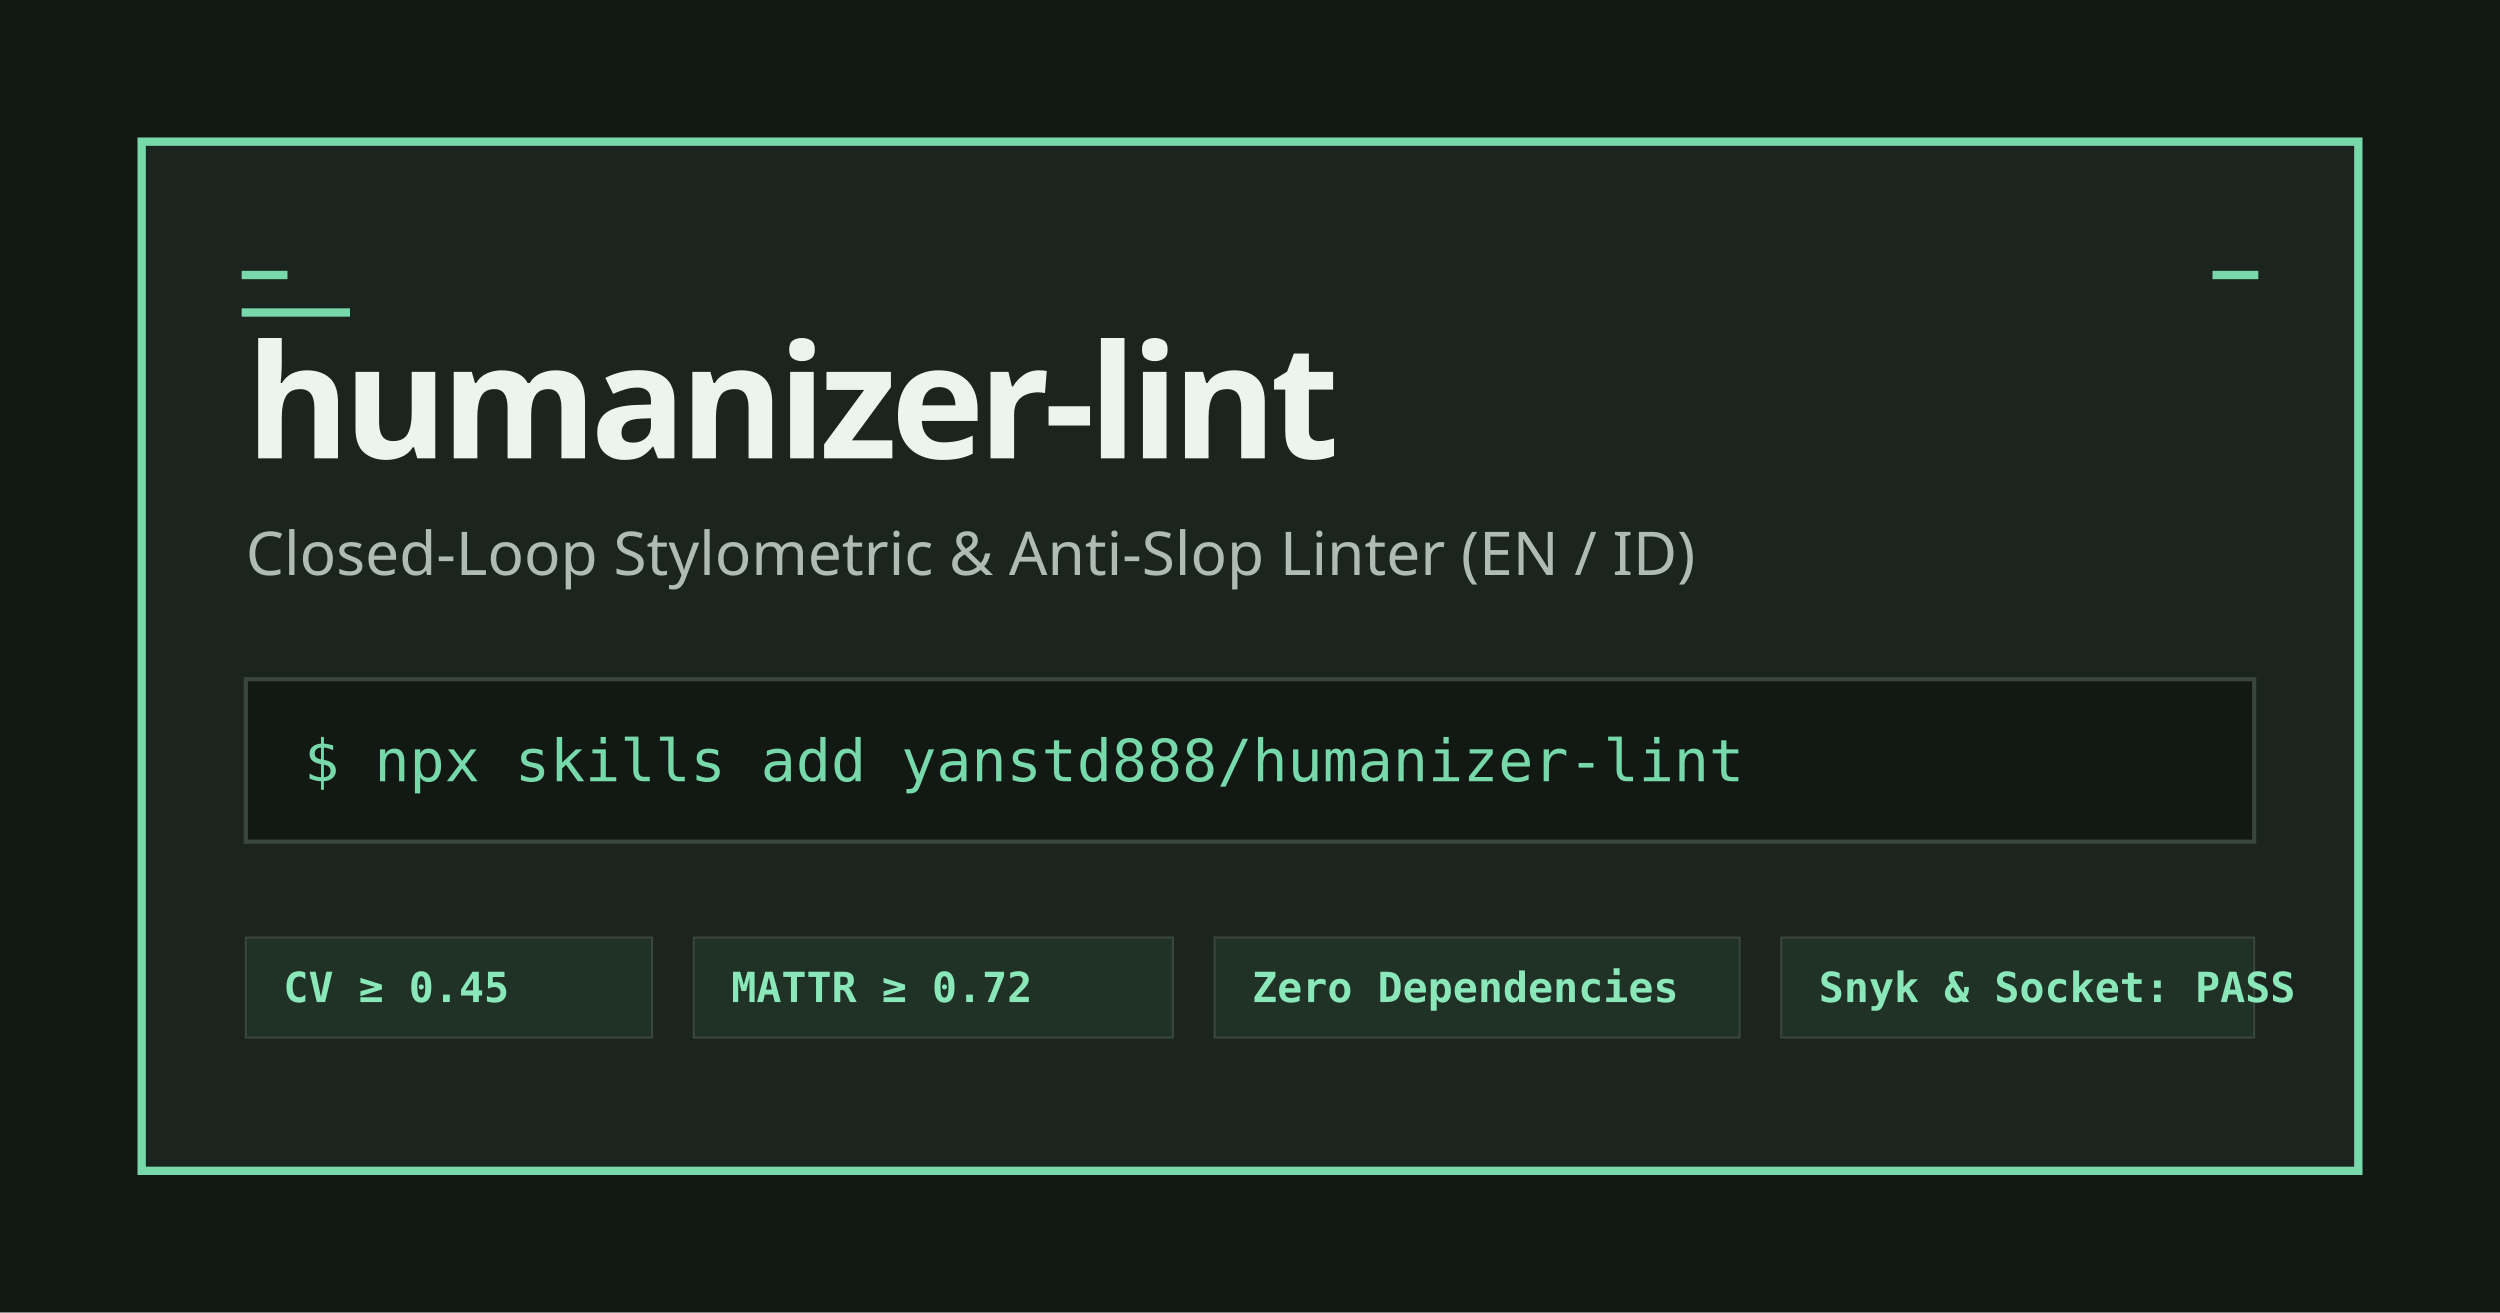
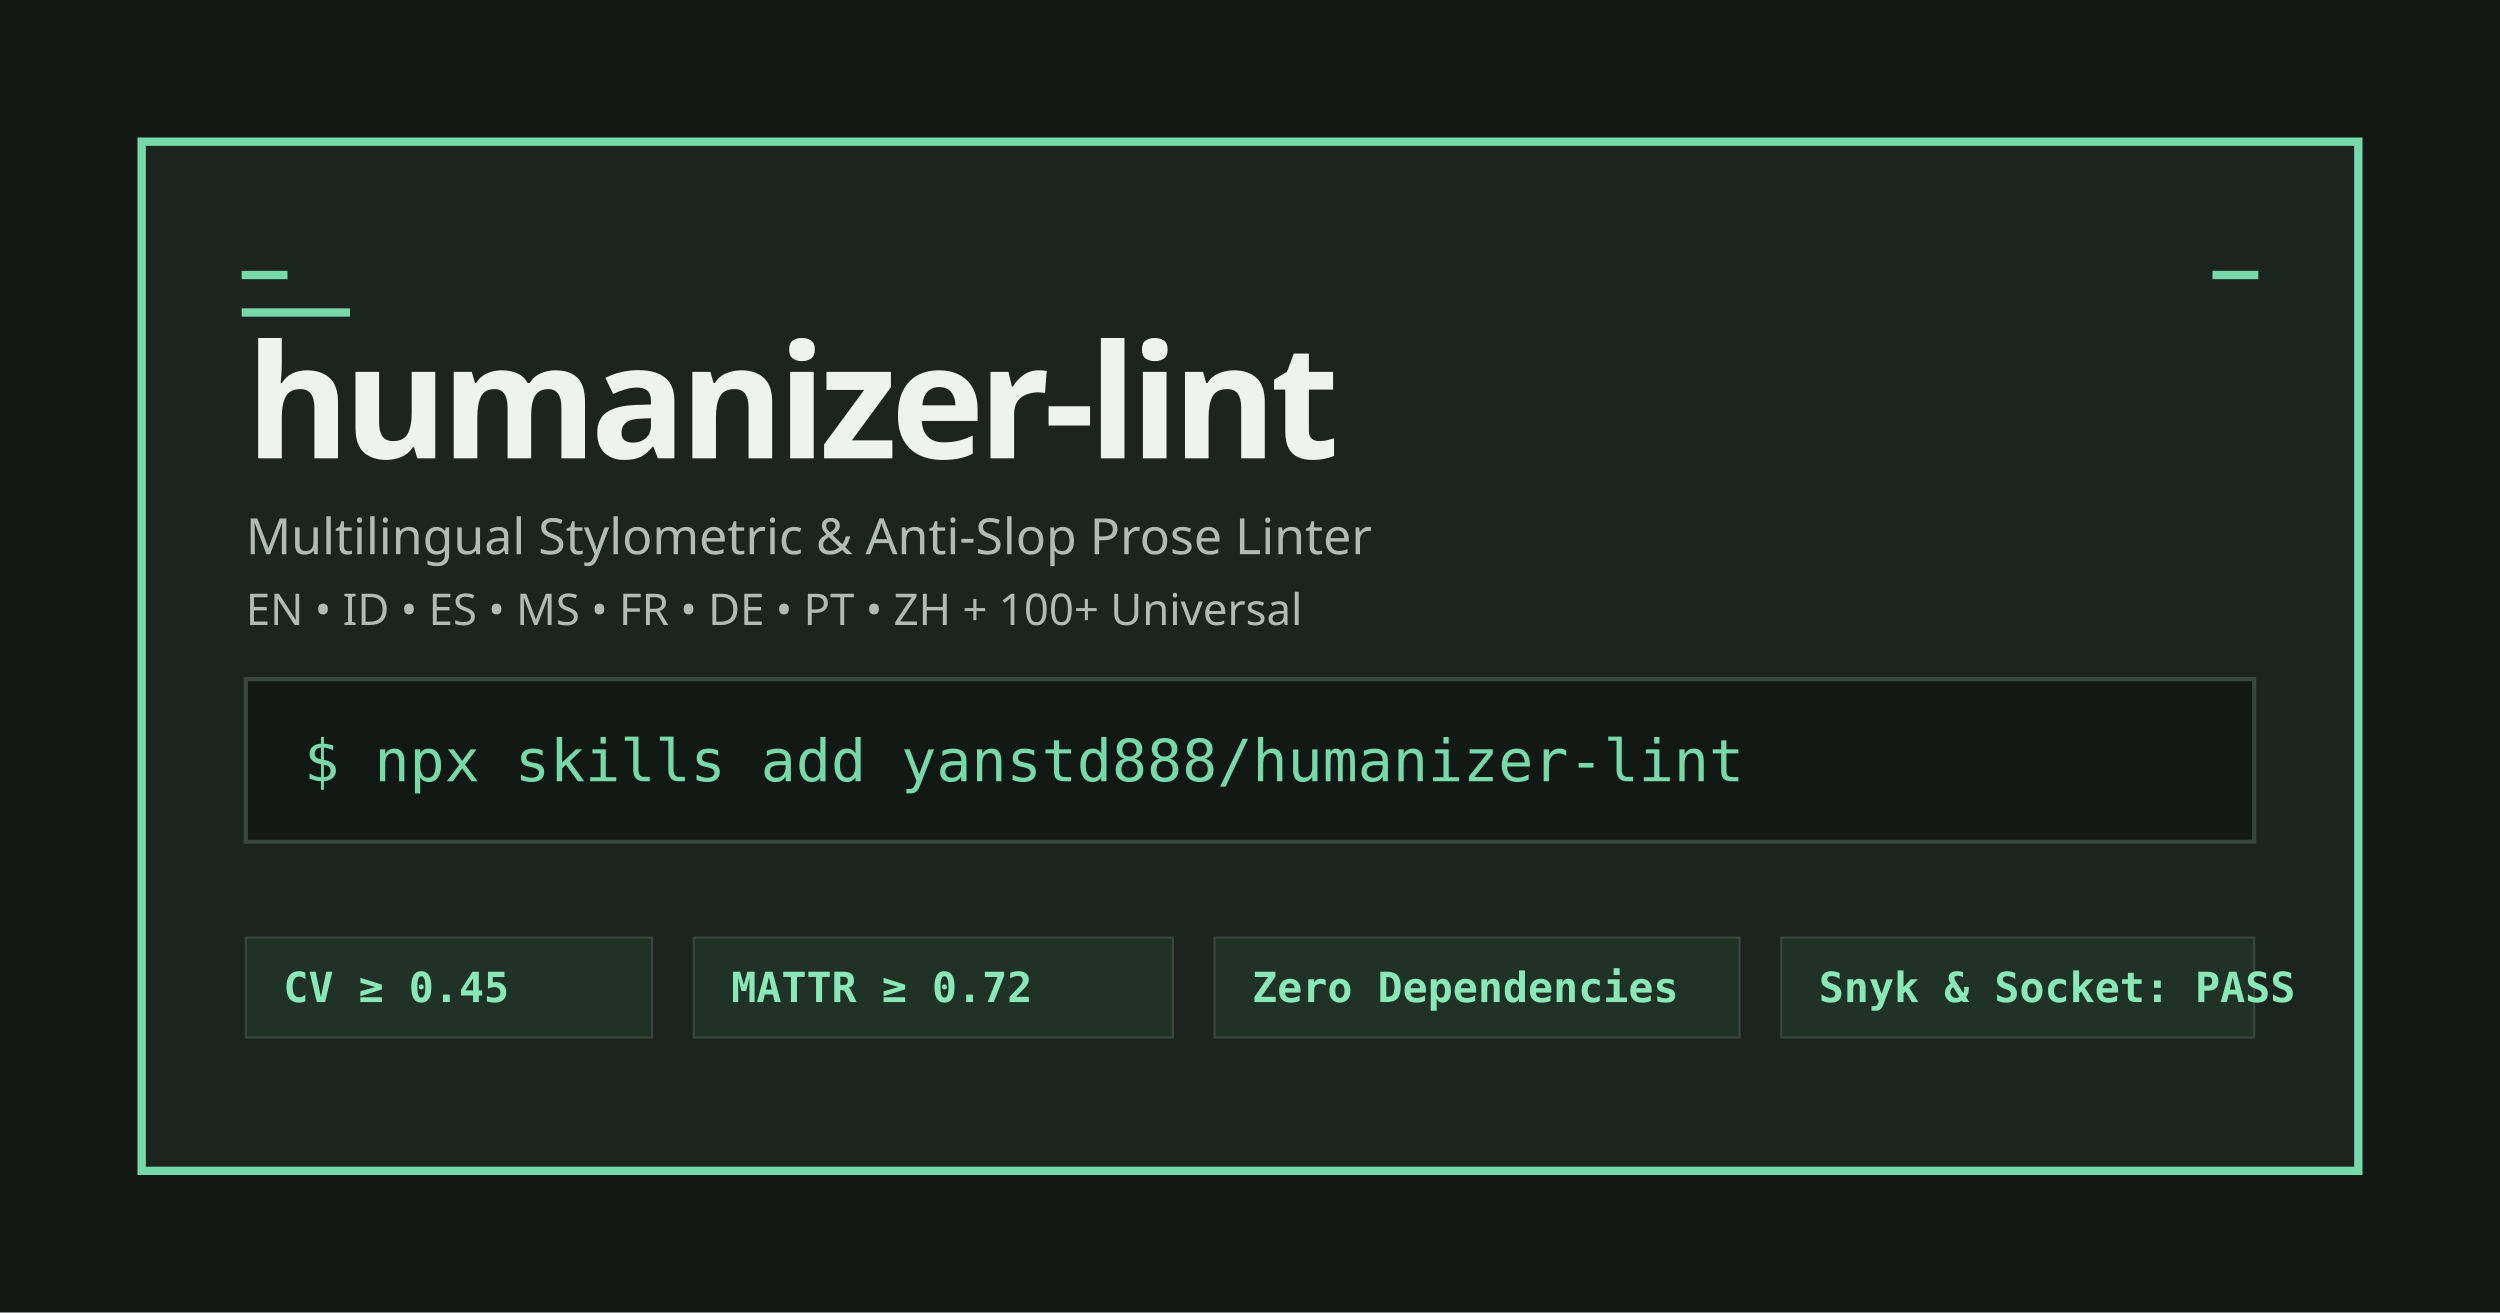
<svg xmlns="http://www.w3.org/2000/svg" width="1200" height="630" viewBox="0 0 1200 630" role="img" aria-labelledby="title description">
  <rect width="1200" height="630" fill="#121814" />
  <rect x="68" y="68" width="1064" height="494" fill="#1b241e" stroke="#77d9a9" stroke-width="4" />
  <path d="M118 132h18M118 150h48M1064 132h18" fill="none" stroke="#77d9a9" stroke-width="4" stroke-linecap="square" />
  <text x="118" y="220" fill="#edf3ee" font-family="ui-sans-serif, system-ui, sans-serif" font-size="76" font-weight="800" letter-spacing="-3">humanizer-lint</text>
-   <text x="118" y="276" fill="#afbbb3" font-family="ui-sans-serif, system-ui, sans-serif" font-size="29">Closed-Loop Stylometric &amp; Anti-Slop Linter (EN / ID)</text>
+   <text x="118" y="266" fill="#afbbb3" font-family="ui-sans-serif, system-ui, sans-serif" font-size="24">Multilingual Stylometric &amp; Anti-Slop Prose Linter</text>
+   <text x="118" y="300" fill="#afbbb3" font-family="ui-sans-serif, system-ui, sans-serif" font-size="21">EN • ID • ES • MS • FR • DE • PT • ZH + 100+ Universal</text>
  <rect x="118" y="326" width="964" height="78" fill="#121814" stroke="#39463e" stroke-width="2" />
  <text x="146" y="375" fill="#77d9a9" font-family="ui-monospace, SFMono-Regular, Menlo, monospace" font-size="28">$ npx skills add yanstd888/humanizer-lint</text>
  <g font-family="ui-monospace, SFMono-Regular, Menlo, monospace" font-size="20" font-weight="700">
    <rect x="118" y="450" width="195" height="48" fill="#203126" stroke="#39463e" />
    <text x="136" y="481" fill="#8ae7b8">CV ≥ 0.45</text>
    <rect x="333" y="450" width="230" height="48" fill="#203126" stroke="#39463e" />
    <text x="351" y="481" fill="#8ae7b8">MATTR ≥ 0.72</text>
    <rect x="583" y="450" width="252" height="48" fill="#203126" stroke="#39463e" />
    <text x="601" y="481" fill="#8ae7b8">Zero Dependencies</text>
    <rect x="855" y="450" width="227" height="48" fill="#203126" stroke="#39463e" />
    <text x="873" y="481" fill="#8ae7b8">Snyk &amp; Socket: PASS</text>
  </g>
</svg>
